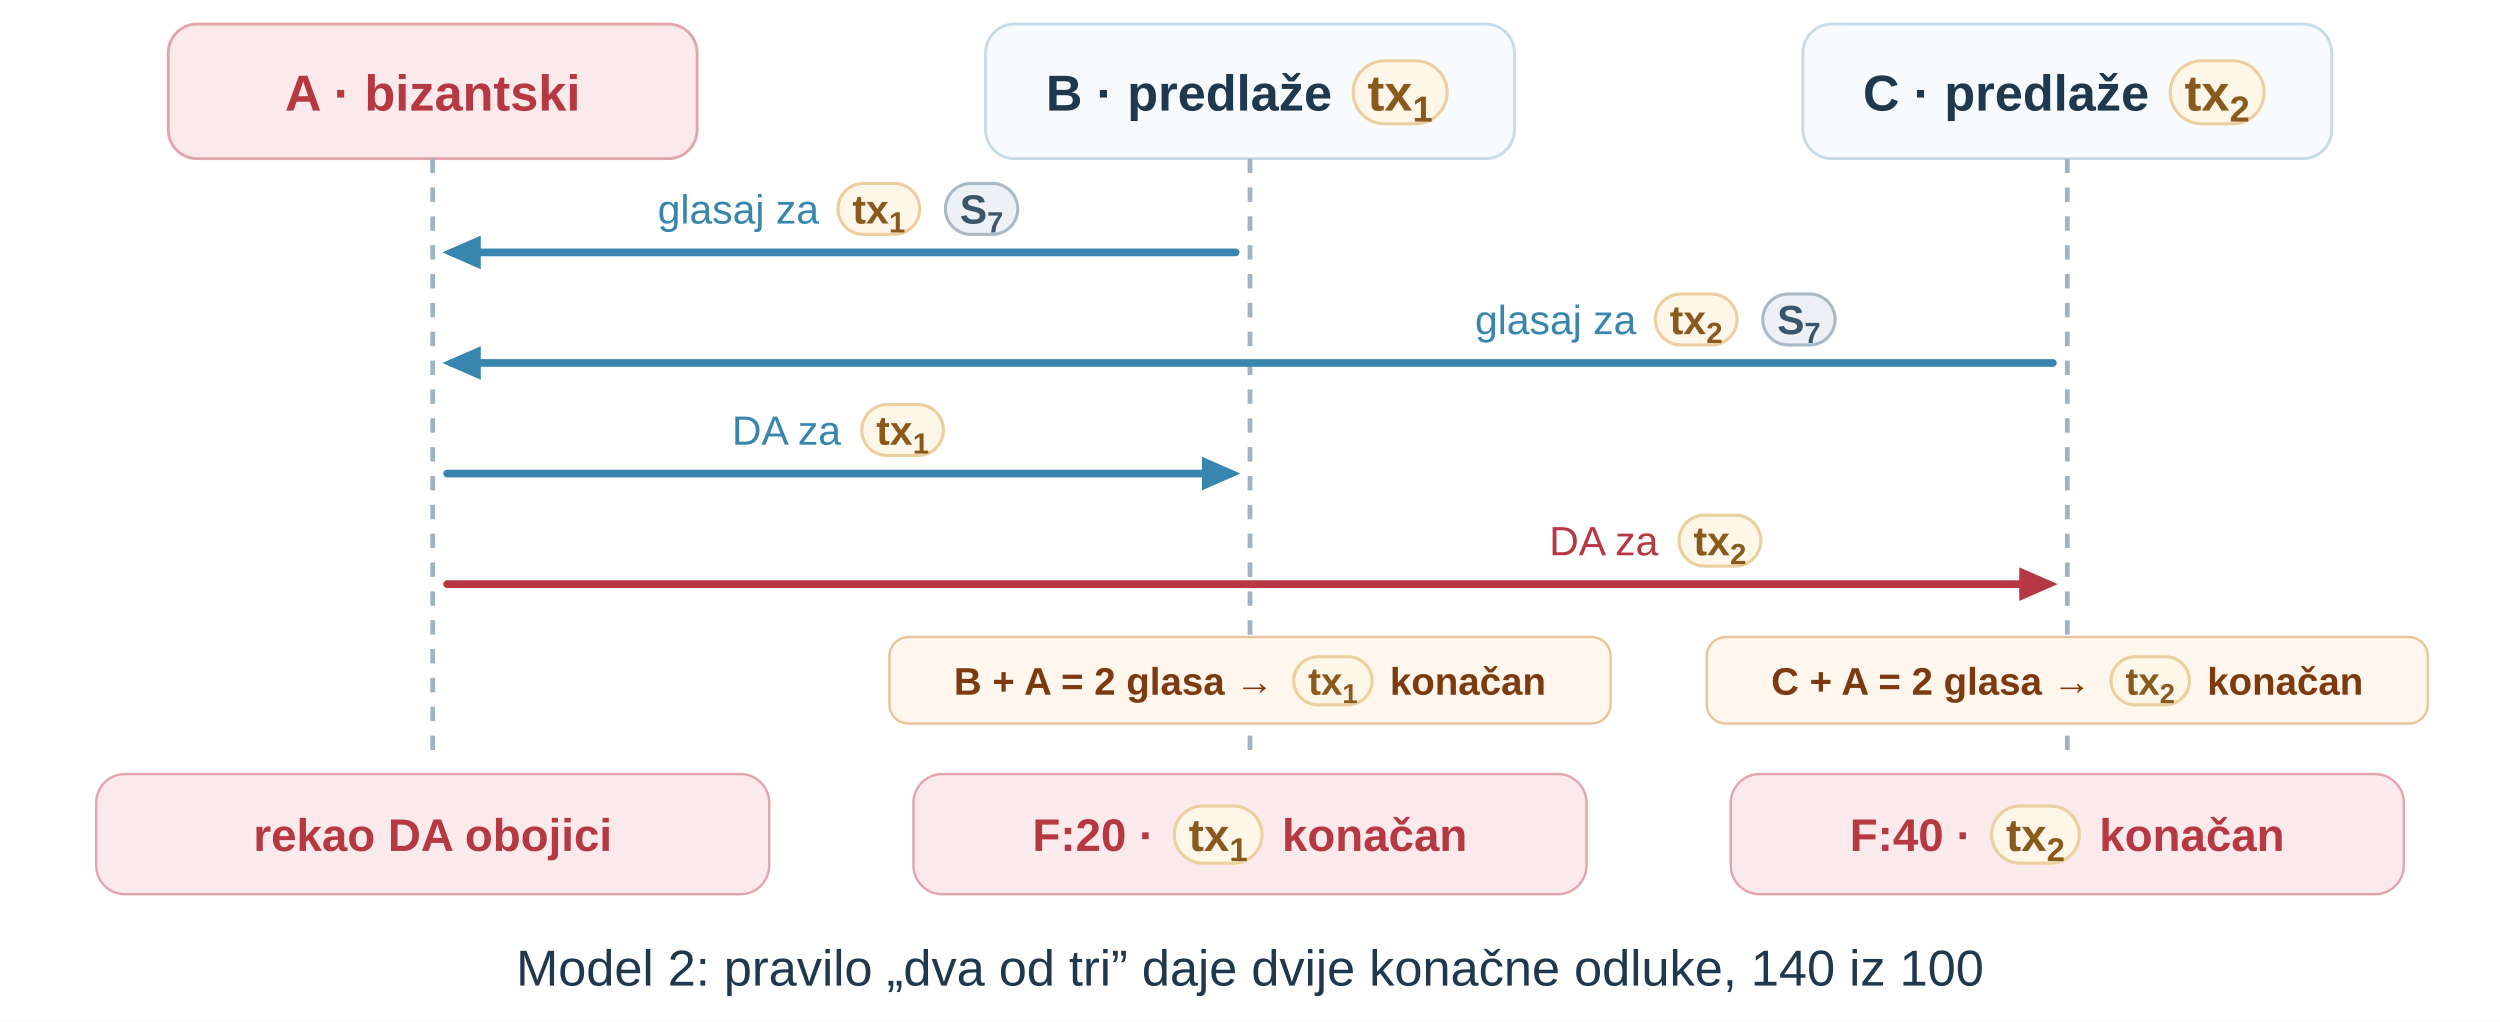
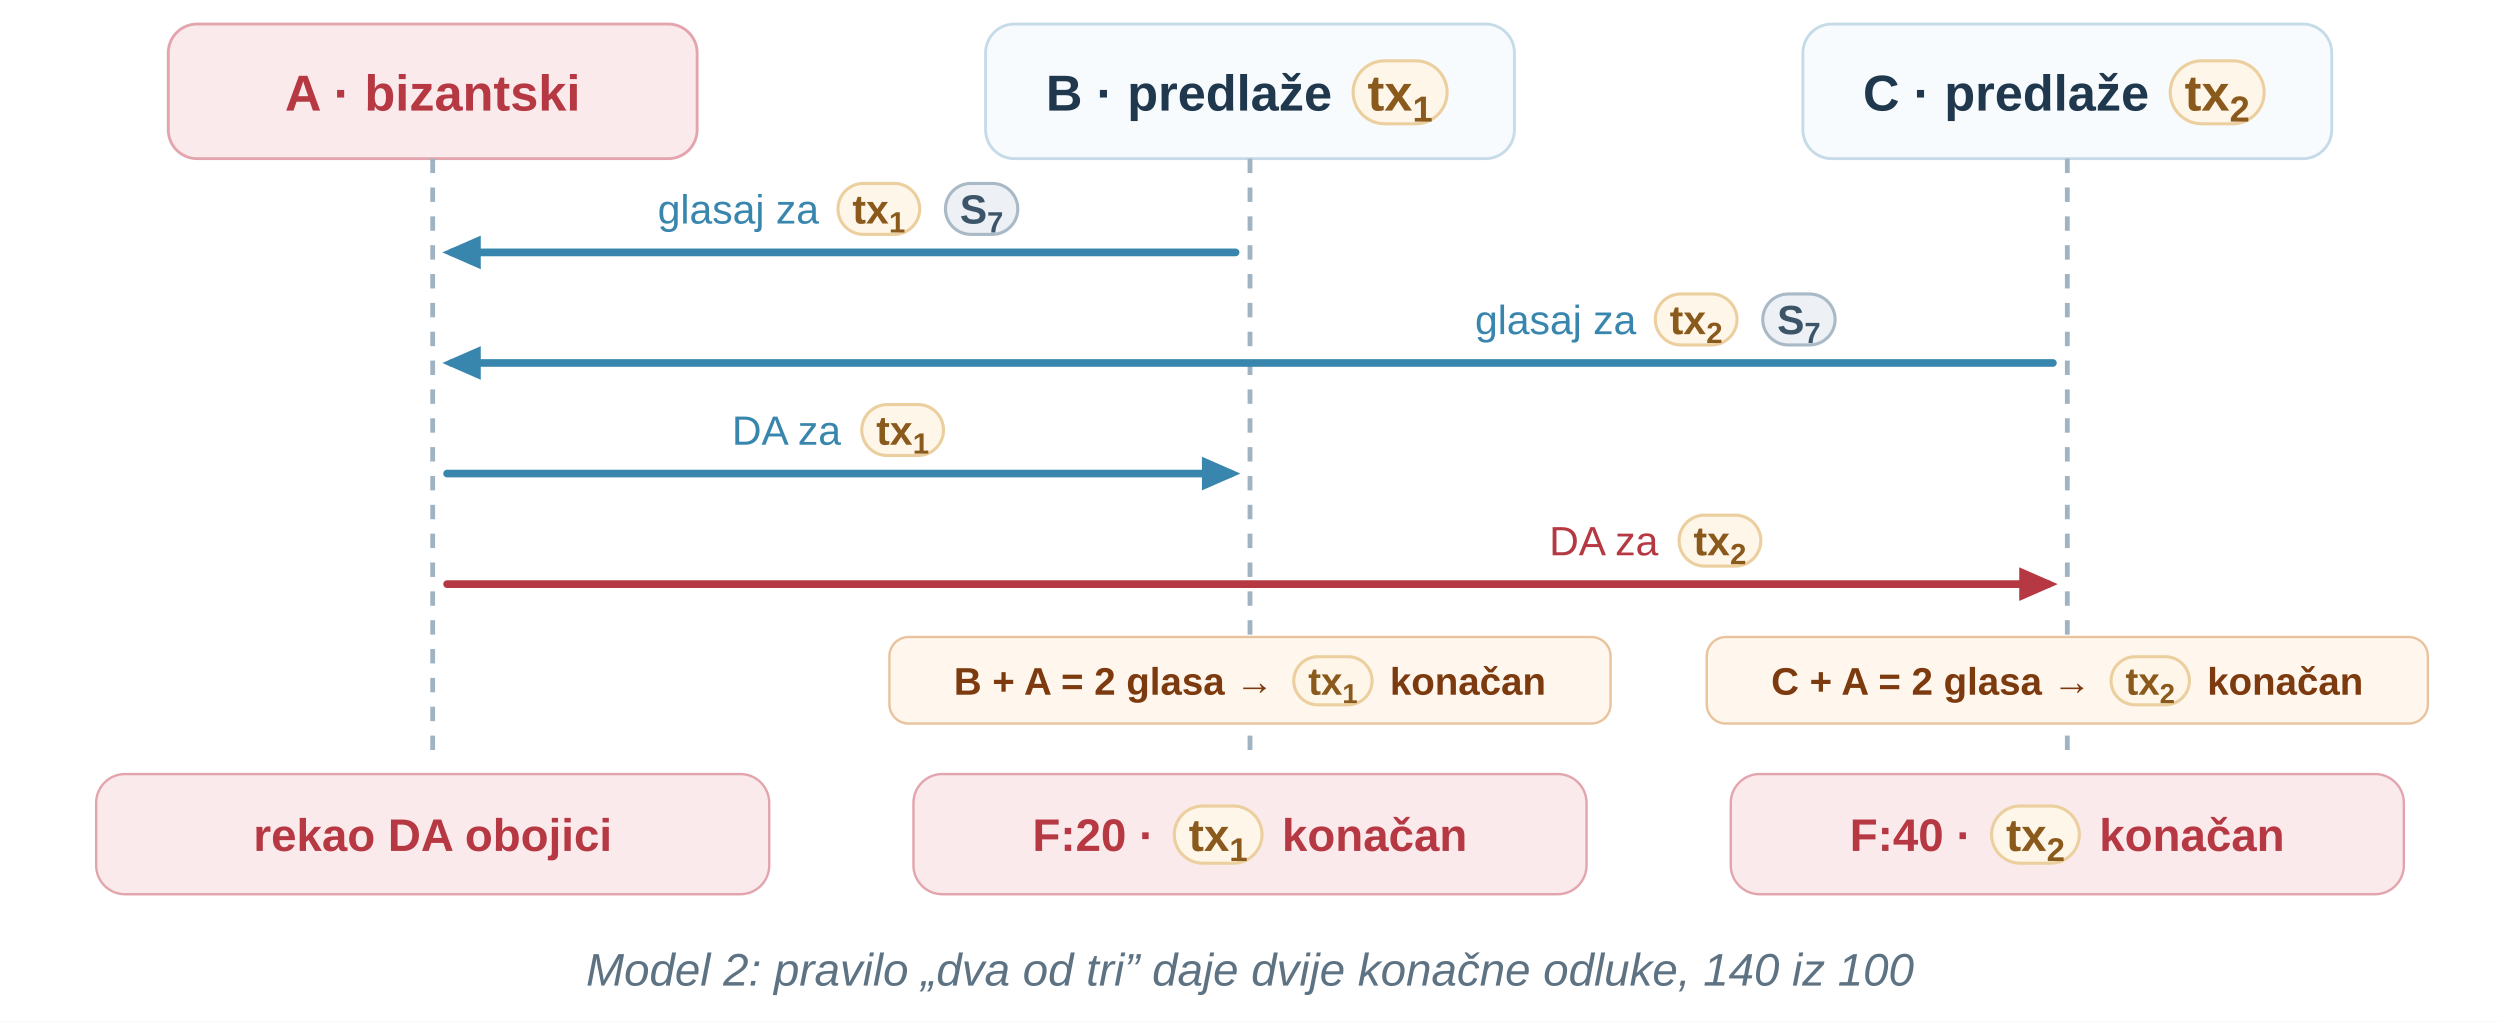
<svg xmlns="http://www.w3.org/2000/svg" width="1040" height="425" viewBox="0 0 1040 425">
  <defs>
    <marker id="arrow-blue" markerWidth="18" markerHeight="18" refX="14" refY="9" orient="auto" markerUnits="userSpaceOnUse">
      <path d="M2,2 L18,9 L2,16 Z" fill="#3886ad" />
    </marker>
    <marker id="arrow-red" markerWidth="18" markerHeight="18" refX="14" refY="9" orient="auto" markerUnits="userSpaceOnUse">
      <path d="M2,2 L18,9 L2,16 Z" fill="#b63842" />
    </marker>
  </defs>
  <rect width="1040" height="425" fill="white" />
  <rect x="70" y="10" width="220" height="56" rx="12" fill="#fbeaec" stroke="#e3a5ad" stroke-width="1.2" />
  <text x="180" y="46" text-anchor="middle" font-family="Arial, sans-serif" font-size="21" font-weight="600" fill="#b63842">A · bizantski</text>
  <path d="M180,66 L180,318" stroke="#9fb3c2" stroke-width="2" fill="none" stroke-dasharray="6 6" />
  <rect x="410" y="10" width="220" height="56" rx="12" fill="#f8fbfd" stroke="#c6dbe8" stroke-width="1.2" />
  <rect x="562.9" y="25.3" width="39.1" height="26.2" rx="13.1" fill="#fff6ea" stroke="#ebcf9f" stroke-width="1.3" />
  <text x="520" y="46" font-family="Arial, sans-serif" font-size="21" font-weight="600" fill="#20384d" text-anchor="start">
    <tspan x="435.1" y="46.0">B · predlaže</tspan>
    <tspan x="568.9" y="46.0" font-weight="700" fill="#8a5a1c">tx</tspan>
    <tspan x="587.6" y="50.6" font-size="15.1" font-weight="700" fill="#8a5a1c">1</tspan>
  </text>
  <path d="M520,66 L520,318" stroke="#9fb3c2" stroke-width="2" fill="none" stroke-dasharray="6 6" />
  <rect x="750" y="10" width="220" height="56" rx="12" fill="#f8fbfd" stroke="#c6dbe8" stroke-width="1.2" />
  <rect x="902.8" y="25.3" width="39.1" height="26.2" rx="13.1" fill="#fff6ea" stroke="#ebcf9f" stroke-width="1.3" />
  <text x="860" y="46" font-family="Arial, sans-serif" font-size="21" font-weight="600" fill="#20384d" text-anchor="start">
    <tspan x="775.0" y="46.0">C · predlaže</tspan>
    <tspan x="908.8" y="46.0" font-weight="700" fill="#8a5a1c">tx</tspan>
    <tspan x="927.5" y="50.6" font-size="15.1" font-weight="700" fill="#8a5a1c">2</tspan>
  </text>
  <path d="M860,66 L860,318" stroke="#9fb3c2" stroke-width="2" fill="none" stroke-dasharray="6 6" />
  <path d="M514,105 L188,105" fill="none" stroke="#3886ad" stroke-width="3.2" stroke-linecap="round" marker-end="url(#arrow-blue)" />
  <rect x="348.6" y="76.3" width="34.0" height="21.2" rx="10.6" fill="#fff6ea" stroke="#ebcf9f" stroke-width="1.3" />
  <rect x="393.3" y="76.3" width="30.1" height="21.2" rx="10.6" fill="#edf1f5" stroke="#a9b9c6" stroke-width="1.3" />
  <text x="350.0" y="93" font-family="Arial, sans-serif" font-size="17" font-weight="400" fill="#3886ad" text-anchor="start">
    <tspan x="273.6" y="93.0">glasaj za</tspan>
    <tspan x="354.6" y="93.0" font-weight="700" fill="#8a5a1c">tx</tspan>
    <tspan x="369.8" y="96.7" font-size="12.2" font-weight="700" fill="#8a5a1c">1</tspan>
    <tspan x="399.3" y="93.0" font-weight="700" fill="#3d5568">S</tspan>
    <tspan x="410.6" y="96.7" font-size="12.2" font-weight="700" fill="#3d5568">7</tspan>
  </text>
  <path d="M854,151 L188,151" fill="none" stroke="#3886ad" stroke-width="3.2" stroke-linecap="round" marker-end="url(#arrow-blue)" />
  <rect x="688.6" y="122.3" width="34.0" height="21.2" rx="10.6" fill="#fff6ea" stroke="#ebcf9f" stroke-width="1.3" />
  <rect x="733.3" y="122.3" width="30.1" height="21.2" rx="10.6" fill="#edf1f5" stroke="#a9b9c6" stroke-width="1.3" />
  <text x="690" y="139" font-family="Arial, sans-serif" font-size="17" font-weight="400" fill="#3886ad" text-anchor="start">
    <tspan x="613.6" y="139.0">glasaj za</tspan>
    <tspan x="694.6" y="139.0" font-weight="700" fill="#8a5a1c">tx</tspan>
    <tspan x="709.8" y="142.7" font-size="12.2" font-weight="700" fill="#8a5a1c">2</tspan>
    <tspan x="739.3" y="139.0" font-weight="700" fill="#3d5568">S</tspan>
    <tspan x="750.6" y="142.7" font-size="12.2" font-weight="700" fill="#3d5568">7</tspan>
  </text>
  <path d="M186,197 L512,197" fill="none" stroke="#3886ad" stroke-width="3.2" stroke-linecap="round" marker-end="url(#arrow-blue)" />
  <rect x="358.5" y="168.3" width="34.0" height="21.2" rx="10.6" fill="#fff6ea" stroke="#ebcf9f" stroke-width="1.3" />
  <text x="350.0" y="185" font-family="Arial, sans-serif" font-size="17" font-weight="400" fill="#3886ad" text-anchor="start">
    <tspan x="304.5" y="185.0">DA za</tspan>
    <tspan x="364.5" y="185.0" font-weight="700" fill="#8a5a1c">tx</tspan>
    <tspan x="379.7" y="188.7" font-size="12.2" font-weight="700" fill="#8a5a1c">1</tspan>
  </text>
  <path d="M186,243 L852,243" fill="none" stroke="#b63842" stroke-width="3.2" stroke-linecap="round" marker-end="url(#arrow-red)" />
  <rect x="698.5" y="214.3" width="34.0" height="21.2" rx="10.6" fill="#fff6ea" stroke="#ebcf9f" stroke-width="1.3" />
  <text x="690" y="231" font-family="Arial, sans-serif" font-size="17" font-weight="400" fill="#b63842" text-anchor="start">
    <tspan x="644.5" y="231.0">DA za</tspan>
    <tspan x="704.5" y="231.0" font-weight="700" fill="#8a5a1c">tx</tspan>
    <tspan x="719.7" y="234.7" font-size="12.2" font-weight="700" fill="#8a5a1c">2</tspan>
  </text>
  <rect x="370.0" y="265" width="300.0" height="36" rx="8" fill="#fff7ed" stroke="#e8c39e" />
  <rect x="538.2" y="273.2" width="32.6" height="20.0" rx="10.0" fill="#fff6ea" stroke="#ebcf9f" stroke-width="1.3" />
  <text x="520" y="289" font-family="Arial, sans-serif" font-size="16" font-weight="600" fill="#7c3a0e" text-anchor="start">
    <tspan x="396.8" y="289.0">B + A = 2 glasa →</tspan>
    <tspan x="544.2" y="289.0" font-weight="700" fill="#8a5a1c">tx</tspan>
    <tspan x="558.4" y="292.5" font-size="11.5" font-weight="700" fill="#8a5a1c">1</tspan>
    <tspan x="578.2" y="289.0">konačan</tspan>
  </text>
  <rect x="710.0" y="265" width="300.0" height="36" rx="8" fill="#fff7ed" stroke="#e8c39e" />
  <rect x="878.2" y="273.2" width="32.6" height="20.0" rx="10.0" fill="#fff6ea" stroke="#ebcf9f" stroke-width="1.3" />
  <text x="860" y="289" font-family="Arial, sans-serif" font-size="16" font-weight="600" fill="#7c3a0e" text-anchor="start">
    <tspan x="736.8" y="289.0">C + A = 2 glasa →</tspan>
    <tspan x="884.2" y="289.0" font-weight="700" fill="#8a5a1c">tx</tspan>
    <tspan x="898.4" y="292.5" font-size="11.5" font-weight="700" fill="#8a5a1c">2</tspan>
    <tspan x="918.2" y="289.0">konačan</tspan>
  </text>
  <rect x="40" y="322" width="280" height="50" rx="12" fill="#fbeaec" stroke="#e3a5ad" />
  <text x="180" y="354" text-anchor="middle" font-family="Arial, sans-serif" font-size="19" font-weight="600" fill="#b63842">rekao DA obojici</text>
  <rect x="380" y="322" width="280" height="50" rx="12" fill="#fbeaec" stroke="#e3a5ad" />
  <rect x="488.5" y="335.3" width="36.5" height="23.8" rx="11.9" fill="#fff6ea" stroke="#ebcf9f" stroke-width="1.3" />
  <text x="520" y="354" font-family="Arial, sans-serif" font-size="19" font-weight="600" fill="#b63842" text-anchor="start">
    <tspan x="429.5" y="354.0">F:20 ·</tspan>
    <tspan x="494.5" y="354.0" font-weight="700" fill="#8a5a1c">tx</tspan>
    <tspan x="511.4" y="358.2" font-size="13.7" font-weight="700" fill="#8a5a1c">1</tspan>
    <tspan x="533.3" y="354.0">konačan</tspan>
  </text>
  <rect x="720" y="322" width="280" height="50" rx="12" fill="#fbeaec" stroke="#e3a5ad" />
  <rect x="828.5" y="335.3" width="36.5" height="23.8" rx="11.9" fill="#fff6ea" stroke="#ebcf9f" stroke-width="1.3" />
  <text x="860" y="354" font-family="Arial, sans-serif" font-size="19" font-weight="600" fill="#b63842" text-anchor="start">
    <tspan x="769.5" y="354.0">F:40 ·</tspan>
    <tspan x="834.5" y="354.0" font-weight="700" fill="#8a5a1c">tx</tspan>
    <tspan x="851.4" y="358.2" font-size="13.7" font-weight="700" fill="#8a5a1c">2</tspan>
    <tspan x="873.3" y="354.0">konačan</tspan>
  </text>
-   <text x="520" y="410" text-anchor="middle" font-family="Arial, sans-serif" font-size="21" font-weight="400" fill="#20384d">Model 2: pravilo „dva od tri” daje dvije konačne odluke, 140 iz 100</text>
+   <text font-style="italic" x="520" y="410" text-anchor="middle" font-family="Arial, sans-serif" font-size="19" font-weight="400" fill="#5d7282">Model 2: pravilo „dva od tri” daje dvije konačne odluke, 140 iz 100</text>
</svg>
